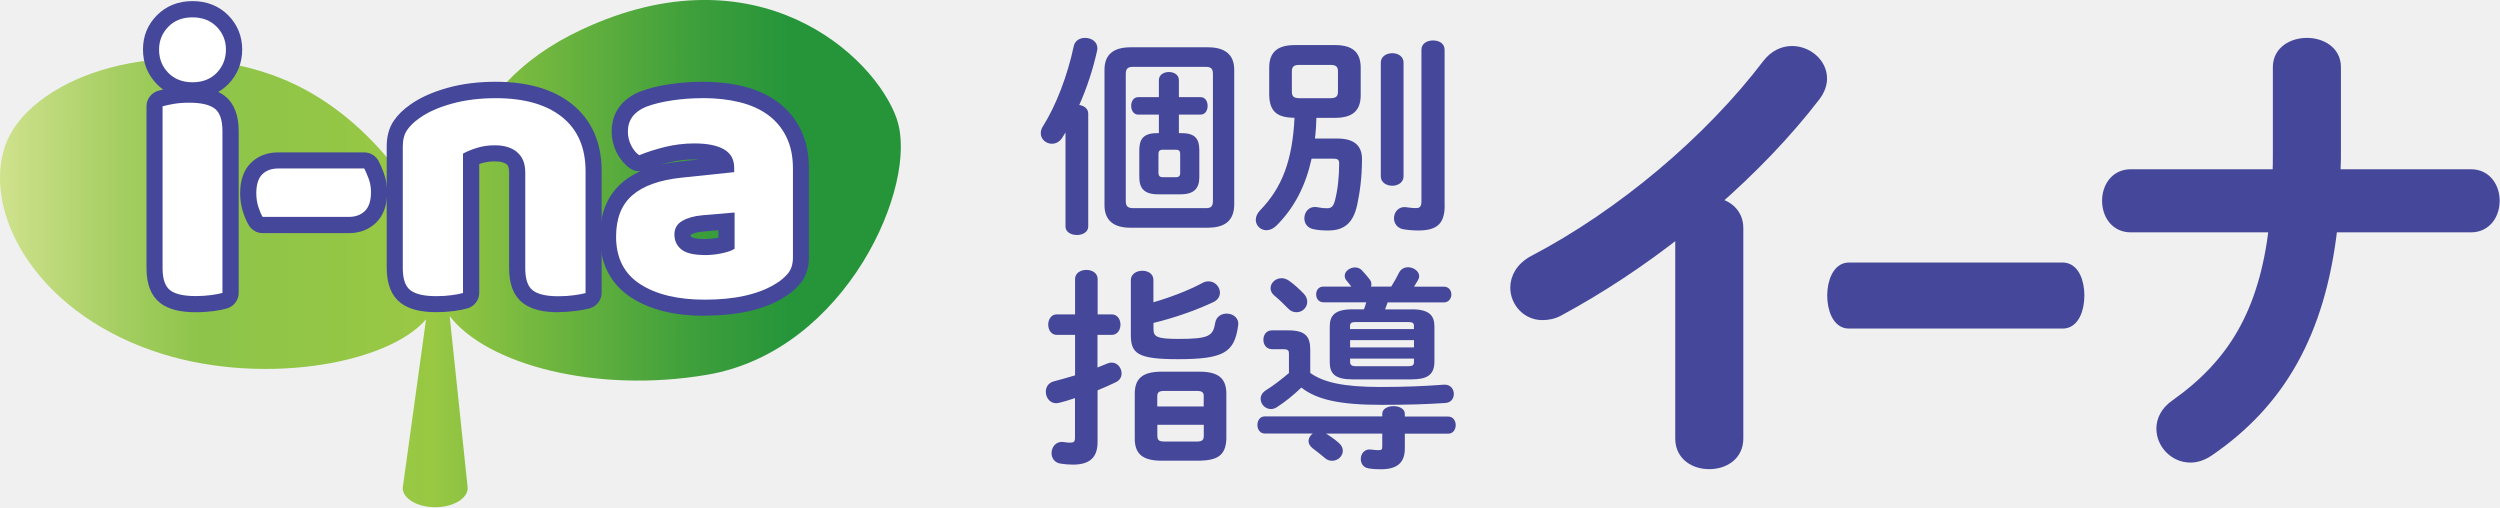
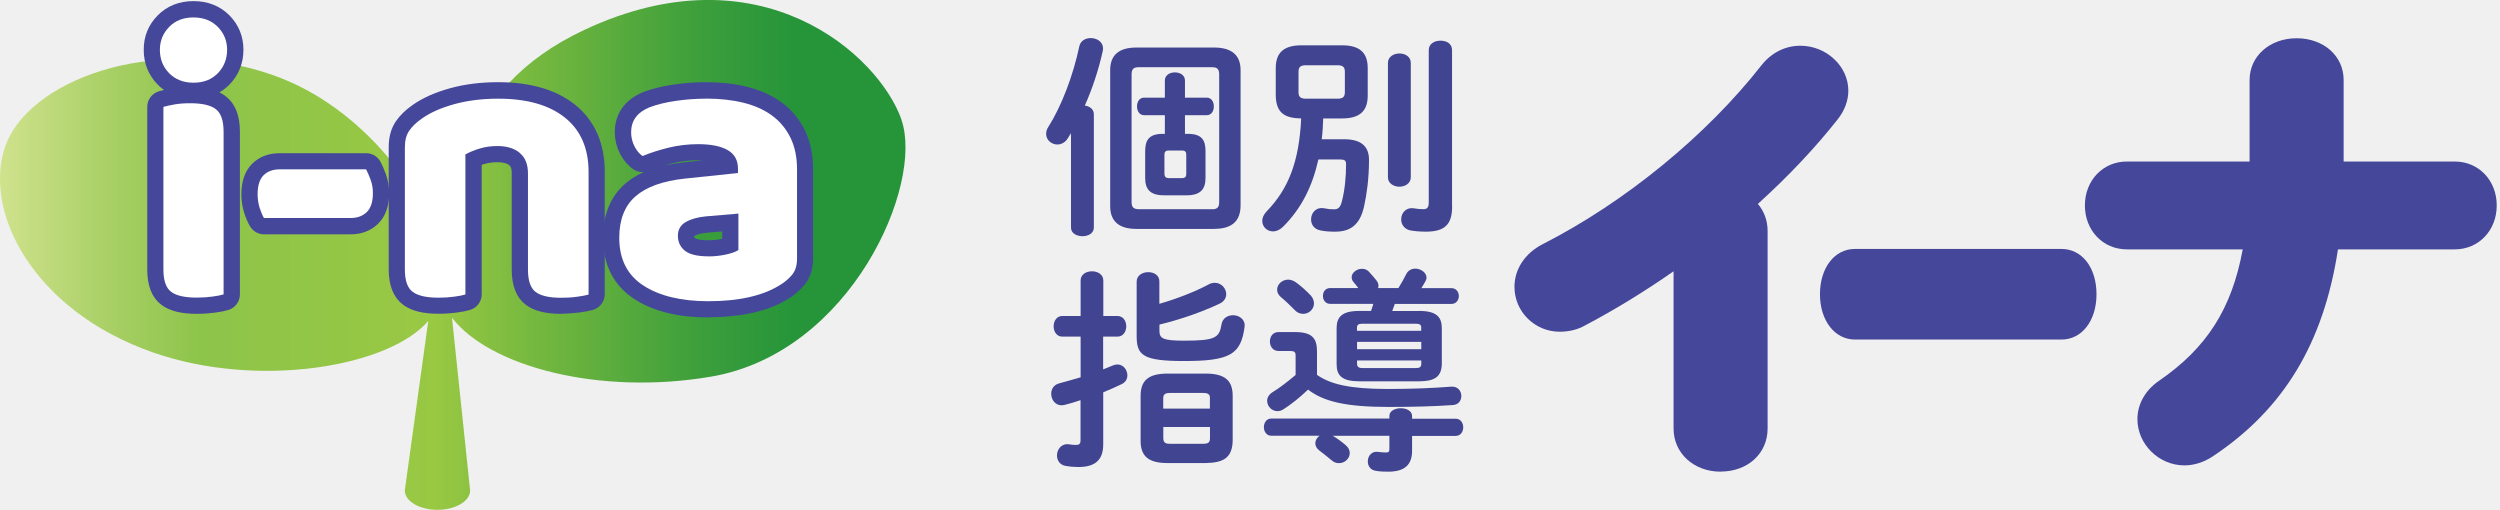
- <svg xmlns="http://www.w3.org/2000/svg" id="_レイヤー_1" data-name="レイヤー 1" viewBox="0 0 292.33 59.31">
+ <svg xmlns="http://www.w3.org/2000/svg" viewBox="0 0 290.83 59.31">
  <defs>
    <style>
      .cls-1 {
+         fill: #414591;
+       }
+ 
+       .cls-2 {
        stroke: #45489a;
        stroke-linecap: round;
        stroke-linejoin: round;
        stroke-width: 1.32px;
      }

-       .cls-1, .cls-2 {
+       .cls-2, .cls-3 {
        fill: #45489a;
      }

-       .cls-3 {
+       .cls-4 {
        fill: #fff;
      }

-       .cls-4 {
+       .cls-5 {
        fill: url(#_ピーマン_2);
      }
    </style>
    <linearGradient id="_ピーマン_2" data-name="ピーマン 2" x1="95.38" y1="29.65" x2="-64.31" y2="29.65" gradientUnits="userSpaceOnUse">
      <stop offset=".02" stop-color="#26953a" />
      <stop offset=".09" stop-color="#3e9f3b" />
      <stop offset=".22" stop-color="#7bbb40" />
      <stop offset=".28" stop-color="#99c843" />
      <stop offset=".45" stop-color="#8dc44a" />
      <stop offset=".51" stop-color="#a5ce62" />
      <stop offset=".62" stop-color="#dbe798" />
      <stop offset=".64" stop-color="#c1db8a" />
      <stop offset=".68" stop-color="#98c875" />
      <stop offset=".72" stop-color="#75b863" />
      <stop offset=".76" stop-color="#58ab54" />
      <stop offset=".81" stop-color="#42a148" />
      <stop offset=".85" stop-color="#329a40" />
      <stop offset=".91" stop-color="#28963b" />
      <stop offset=".98" stop-color="#26953a" />
    </linearGradient>
  </defs>
-   <g>
-     <path class="cls-4" d="M104.88,13.94c-2.63-7.54-16.43-20.07-36.91-10.46-15.07,7.07-14.7,19.3-16.61,25.68-1.91-6.38-8.89-16.69-19.68-20.45C17.64,3.82,3.24,9.48.61,17.02c-2.63,7.54,3.19,19.1,17.22,23.99,12.23,4.26,27.41,1.67,31.99-3.67l-2.73,19.72c0,1.24,1.71,2.25,3.8,2.25s3.8-1.01,3.8-2.25l-2.11-20.1c4.34,5.66,17.11,9.09,30.17,6.85,16.27-2.8,24.74-22.32,22.12-29.86Z" />
-     <path class="cls-1" d="M22.88,35.85c-1.67,0-2.88-.3-3.7-.91-.93-.69-1.39-1.89-1.39-3.59V12.43c0-.54.36-1.02.88-1.18.36-.11.83-.21,1.44-.31.48-.08.99-.13,1.55-.15-1.12-.16-2.08-.63-2.85-1.42-.95-.97-1.43-2.17-1.43-3.58s.48-2.56,1.43-3.53c.96-.98,2.21-1.47,3.71-1.47s2.75.5,3.71,1.47c.95.97,1.43,2.16,1.43,3.53s-.48,2.61-1.43,3.58c-.83.85-1.87,1.33-3.11,1.45,1.19.1,2.09.4,2.75.91.91.7,1.38,1.91,1.38,3.6v18.92c0,.54-.36,1.02-.88,1.18-.37.11-.85.21-1.47.29-.61.08-1.29.13-2.01.13ZM26.01,34.25h0,0ZM20.24,13.41v17.94c0,1.22.31,1.54.4,1.61.21.16.79.42,2.24.42.61,0,1.18-.03,1.67-.1.08-.01.16-.02.23-.03V15.33c0-.83-.16-1.45-.42-1.65-.21-.16-.78-.44-2.22-.44-.6,0-1.16.04-1.64.12-.09.02-.18.03-.26.05ZM22.51,3.26c-.83,0-1.47.24-1.95.74-.5.51-.73,1.08-.73,1.81s.23,1.35.73,1.86c.48.5,1.12.74,1.95.74s1.47-.24,1.95-.74c.5-.51.73-1.1.73-1.86s-.23-1.3-.73-1.81c-.48-.49-1.12-.74-1.95-.74Z" />
-     <path class="cls-1" d="M40.79,26.6h-10.08c-.43,0-.83-.23-1.05-.6-.24-.4-.44-.87-.63-1.46-.19-.6-.29-1.25-.29-1.93,0-1.35.35-2.38,1.05-3.08.7-.7,1.62-1.05,2.76-1.05h10.04c.45,0,.86.24,1.08.63.19.34.38.78.59,1.35.23.64.35,1.31.35,2.01,0,1.35-.37,2.39-1.09,3.09-.71.69-1.63,1.04-2.72,1.04ZM31.49,24.14h9.3c.59,0,.86-.2,1.01-.34.22-.21.34-.68.34-1.33,0-.41-.07-.79-.2-1.17-.05-.14-.1-.26-.14-.36h-9.25c-.62,0-.88.19-1.02.33-.21.21-.33.69-.33,1.34,0,.43.06.83.17,1.2.04.12.08.24.11.33Z" />
-     <path class="cls-1" d="M65.28,35.85c-1.67,0-2.88-.3-3.7-.91-.93-.69-1.39-1.89-1.39-3.59v-11.19c0-1.02-.38-1.34-.51-1.44-.42-.34-1.02-.51-1.8-.51-.61,0-1.18.08-1.67.22-.29.09-.56.18-.83.29v15.52c0,.54-.36,1.02-.88,1.18-.37.11-.85.21-1.47.29-.61.08-1.29.13-2.01.13-1.66,0-2.88-.29-3.71-.9-.95-.69-1.43-1.9-1.43-3.6v-14.23c0-1.05.24-1.93.72-2.63.42-.61,1-1.18,1.73-1.69,1.08-.78,2.49-1.41,4.17-1.88,1.65-.46,3.49-.69,5.46-.69,3.62,0,6.49.84,8.53,2.48,2.12,1.71,3.2,4.16,3.2,7.26v14.27c0,.55-.37,1.04-.91,1.19-.39.11-.88.2-1.49.28-.61.08-1.29.13-2.01.13ZM57.87,15.76c1.36,0,2.49.36,3.35,1.06,0,0,0,0,0,0,.94.76,1.42,1.89,1.42,3.35v11.19c0,1.22.31,1.54.4,1.61.21.16.79.42,2.24.42.61,0,1.18-.03,1.67-.1.09-.01.19-.03.27-.04v-13.27c0-2.36-.75-4.11-2.28-5.35-1.59-1.29-3.94-1.94-6.98-1.94-1.75,0-3.37.2-4.8.6-1.4.39-2.55.9-3.41,1.52-.5.35-.88.71-1.13,1.08-.19.28-.29.7-.29,1.24v14.23c0,.82.15,1.42.41,1.6.22.16.82.43,2.27.43.61,0,1.18-.03,1.67-.1.08-.01.16-.02.23-.03v-15.3c0-.46.25-.87.65-1.09.59-.31,1.24-.58,1.93-.78.73-.22,1.53-.33,2.38-.33Z" />
-     <path class="cls-1" d="M82.4,36.27c-3.39,0-6.15-.68-8.22-2.02-2.24-1.45-3.37-3.66-3.37-6.58,0-2.48.78-4.42,2.31-5.76,1.47-1.29,3.59-2.06,6.48-2.37l4.92-.52c-.11-.26-.29-.4-.48-.51-.42-.24-1.25-.53-2.84-.53-1.06,0-2.12.13-3.14.38-1.06.26-2.01.57-2.84.91-.38.16-.81.11-1.15-.11-.54-.36-1-.9-1.36-1.59-.35-.68-.53-1.42-.53-2.2,0-1.3.5-3.05,2.88-4.04.01,0,.02,0,.03-.01.97-.37,2.1-.65,3.37-.83,1.24-.18,2.46-.27,3.65-.27,1.69,0,3.25.17,4.65.52,1.45.36,2.72.93,3.77,1.7,1.08.79,1.93,1.81,2.52,3.03.59,1.21.88,2.63.88,4.22v10.4c0,1.1-.31,2.02-.92,2.72-.5.57-1.1,1.07-1.79,1.47-1.06.65-2.36,1.15-3.86,1.48-1.46.32-3.13.49-4.96.49ZM81.21,15.53c1.74,0,3.07.28,4.07.86,1.19.68,1.81,1.8,1.81,3.23v.51c0,.63-.48,1.16-1.1,1.22l-6.12.64c-2.34.25-4.06.84-5.12,1.77-.99.87-1.47,2.15-1.47,3.91,0,2.06.73,3.54,2.25,4.51,1.66,1.08,3.98,1.62,6.88,1.62,1.65,0,3.14-.15,4.43-.43,1.24-.28,2.29-.67,3.12-1.18,0,0,.02-.01.03-.02.46-.27.86-.59,1.18-.96.22-.25.32-.61.32-1.1v-10.4c0-1.22-.21-2.28-.64-3.15-.42-.87-1-1.56-1.76-2.12-.79-.58-1.76-1.01-2.9-1.29-1.2-.3-2.57-.45-4.06-.45-1.07,0-2.18.08-3.3.24-1.08.15-2.03.38-2.83.69-1.18.49-1.34,1.16-1.34,1.76,0,.39.08.74.25,1.07.05.09.1.18.15.26.74-.27,1.56-.51,2.42-.73,1.21-.3,2.46-.45,3.72-.45ZM82.4,31.06c-1.55,0-2.69-.3-3.47-.9-.85-.66-1.3-1.6-1.3-2.72s.53-2.08,1.5-2.65c.75-.44,1.72-.72,2.88-.83l3.79-.32c.35-.03.68.09.94.32.25.23.4.56.4.91v4.24c0,.42-.22.81-.57,1.04-.47.3-1.09.53-1.9.7-.74.15-1.5.23-2.25.23ZM84.67,26.2l-2.44.21c-.79.07-1.41.24-1.85.5-.22.13-.29.26-.29.53,0,.36.1.58.35.78.15.12.64.39,1.96.39.59,0,1.18-.06,1.75-.18.21-.04.38-.09.52-.13v-2.09Z" />
-     <path class="cls-3" d="M18.6,5.8c0-1.04.36-1.93,1.08-2.67.72-.74,1.66-1.1,2.83-1.1s2.11.37,2.83,1.1c.72.74,1.08,1.63,1.08,2.67s-.36,1.98-1.08,2.72c-.72.74-1.67,1.1-2.83,1.1s-2.11-.37-2.83-1.1c-.72-.74-1.08-1.64-1.08-2.72ZM26.01,34.25c-.31.09-.74.18-1.29.25-.55.08-1.17.12-1.84.12-1.38,0-2.37-.22-2.97-.67s-.9-1.31-.9-2.6V12.43c.31-.09.74-.18,1.29-.28s1.17-.14,1.84-.14c1.38,0,2.37.23,2.97.69.6.46.9,1.34.9,2.62v18.92Z" />
-     <path class="cls-3" d="M30.71,25.37c-.18-.31-.35-.71-.51-1.2-.15-.49-.23-1.01-.23-1.57,0-1.01.23-1.75.69-2.21.46-.46,1.09-.69,1.89-.69h10.04c.15.28.32.67.51,1.17s.28,1.04.28,1.59c0,1.01-.24,1.75-.71,2.21-.48.46-1.1.69-1.86.69h-10.08Z" />
-     <path class="cls-3" d="M60.45,17.77c-.64-.52-1.5-.78-2.58-.78-.74,0-1.41.09-2.03.28-.61.18-1.18.41-1.7.69v16.3c-.31.09-.74.18-1.29.25-.55.08-1.17.12-1.84.12-1.38,0-2.38-.22-2.99-.67-.61-.44-.92-1.31-.92-2.6v-14.23c0-.8.17-1.44.51-1.93.34-.49.81-.95,1.43-1.38.98-.71,2.25-1.27,3.8-1.7,1.55-.43,3.26-.64,5.13-.64,3.34,0,5.93.74,7.76,2.21,1.83,1.47,2.74,3.58,2.74,6.31v14.27c-.34.09-.78.18-1.34.25-.55.08-1.17.12-1.84.12-1.38,0-2.37-.22-2.97-.67s-.9-1.31-.9-2.6v-11.19c0-1.07-.32-1.87-.97-2.39Z" />
-     <path class="cls-3" d="M82.13,11.47c1.6,0,3.05.16,4.35.48,1.3.32,2.42.82,3.34,1.5.92.68,1.63,1.53,2.14,2.58.51,1.04.76,2.27.76,3.68v10.4c0,.8-.21,1.44-.62,1.91-.41.48-.91.88-1.5,1.22-.95.58-2.12,1.03-3.5,1.34-1.38.31-2.95.46-4.7.46-3.16,0-5.68-.61-7.55-1.82-1.87-1.21-2.81-3.06-2.81-5.55,0-2.12.63-3.73,1.89-4.83,1.26-1.1,3.19-1.8,5.8-2.07l6.12-.64v-.51c0-.98-.4-1.7-1.2-2.16-.8-.46-1.95-.69-3.45-.69-1.17,0-2.31.14-3.43.41-1.12.28-2.13.6-3.02.97-.37-.25-.68-.62-.94-1.13-.26-.51-.39-1.05-.39-1.63,0-1.35.71-2.32,2.12-2.9.89-.34,1.93-.59,3.11-.76,1.18-.17,2.34-.25,3.48-.25ZM82.4,29.83c.67,0,1.34-.07,2-.21.66-.14,1.16-.31,1.5-.53v-4.24l-3.77.32c-.98.09-1.77.32-2.37.67-.6.35-.9.88-.9,1.59s.28,1.32.83,1.75c.55.43,1.46.64,2.72.64Z" />
-   </g>
-   <g>
+   <g id="_レイヤー_1" data-name="レイヤー 1">
    <g>
-       <path class="cls-1" d="M196.55,26.85c-4.67,3.7-9.56,6.9-14.23,9.42-.68.39-1.35.5-1.97.5-1.8,0-3.09-1.51-3.09-3.14,0-1.12.62-2.35,2.14-3.14,10.18-5.33,20.48-13.96,27.34-22.99.79-1.01,1.8-1.46,2.81-1.46,1.74,0,3.43,1.35,3.43,3.14,0,.62-.23,1.35-.79,2.07-3.32,4.32-7.43,8.58-11.93,12.5,1.52.11,2.93,1.12,2.93,2.92v24.61c0,1.96-1.63,2.92-3.32,2.92s-3.32-.95-3.32-2.92v-24.45Z" />
-       <path class="cls-1" d="M241.22,31.36c1.24,0,1.85,1.57,1.85,3.2s-.62,3.2-1.85,3.2h-25.05c-1.24,0-1.85-1.63-1.85-3.2s.62-3.2,1.85-3.2h25.05Z" />
-       <path class="cls-1" d="M266.37,20.46c.06-.79.06-1.63.06-2.47V7.84c0-1.85,1.69-2.75,3.32-2.75s3.32.9,3.32,2.75v10.65c0,.67-.06,1.29-.06,1.96h15.92c1.8,0,2.7,1.51,2.7,3.03s-.9,3.03-2.7,3.03h-16.26c-1.41,12.5-6.19,20.58-14.4,26.19-.73.5-1.46.73-2.14.73-1.86,0-3.32-1.57-3.32-3.31,0-.95.45-1.96,1.58-2.75,6.75-4.77,10.41-10.77,11.59-20.86h-16.82c-1.8,0-2.7-1.51-2.7-3.03s.9-3.03,2.7-3.03h17.22Z" />
+       <path class="cls-5" d="M104.88,13.94c-2.63-7.54-16.43-20.07-36.91-10.46-15.07,7.07-14.7,19.3-16.61,25.68-1.91-6.38-8.89-16.69-19.68-20.45C17.64,3.82,3.24,9.48.61,17.02c-2.63,7.54,3.19,19.1,17.22,23.99,12.23,4.26,27.41,1.67,31.99-3.67l-2.73,19.72c0,1.24,1.71,2.25,3.8,2.25s3.8-1.01,3.8-2.25l-2.11-20.1c4.34,5.66,17.11,9.09,30.17,6.85,16.27-2.8,24.74-22.32,22.12-29.86Z" />
+       <path class="cls-2" d="M22.88,35.85c-1.67,0-2.88-.3-3.7-.91-.93-.69-1.39-1.89-1.39-3.59V12.43c0-.54.36-1.02.88-1.18.36-.11.83-.21,1.44-.31.48-.08.99-.13,1.55-.15-1.12-.16-2.08-.63-2.85-1.42-.95-.97-1.43-2.17-1.43-3.58s.48-2.56,1.43-3.53c.96-.98,2.21-1.47,3.71-1.47s2.75.5,3.71,1.47c.95.97,1.43,2.16,1.43,3.53s-.48,2.61-1.43,3.58c-.83.85-1.87,1.33-3.11,1.45,1.19.1,2.09.4,2.75.91.91.7,1.38,1.91,1.38,3.6v18.92c0,.54-.36,1.02-.88,1.18-.37.11-.85.21-1.47.29-.61.08-1.29.13-2.01.13ZM26.01,34.25h0,0ZM20.24,13.41v17.94c0,1.22.31,1.54.4,1.61.21.16.79.42,2.24.42.61,0,1.18-.03,1.67-.1.08-.01.16-.02.23-.03V15.33c0-.83-.16-1.45-.42-1.65-.21-.16-.78-.44-2.22-.44-.6,0-1.16.04-1.64.12-.09.02-.18.03-.26.05ZM22.51,3.26c-.83,0-1.47.24-1.95.74-.5.51-.73,1.08-.73,1.81s.23,1.35.73,1.86c.48.5,1.12.74,1.95.74s1.47-.24,1.95-.74c.5-.51.73-1.1.73-1.86s-.23-1.3-.73-1.81c-.48-.49-1.12-.74-1.95-.74Z" />
+       <path class="cls-2" d="M40.79,26.6h-10.08c-.43,0-.83-.23-1.05-.6-.24-.4-.44-.87-.63-1.46-.19-.6-.29-1.25-.29-1.93,0-1.35.35-2.38,1.05-3.08.7-.7,1.62-1.05,2.76-1.05h10.04c.45,0,.86.24,1.08.63.19.34.38.78.59,1.35.23.64.35,1.31.35,2.01,0,1.35-.37,2.39-1.09,3.09-.71.69-1.63,1.04-2.72,1.04ZM31.49,24.14h9.3c.59,0,.86-.2,1.01-.34.22-.21.34-.68.34-1.33,0-.41-.07-.79-.2-1.17-.05-.14-.1-.26-.14-.36h-9.25c-.62,0-.88.19-1.02.33-.21.21-.33.69-.33,1.34,0,.43.06.83.17,1.2.04.12.08.24.11.33Z" />
+       <path class="cls-2" d="M65.28,35.85c-1.67,0-2.88-.3-3.7-.91-.93-.69-1.39-1.89-1.39-3.59v-11.19c0-1.02-.38-1.34-.51-1.44-.42-.34-1.02-.51-1.8-.51-.61,0-1.18.08-1.67.22-.29.09-.56.18-.83.29v15.52c0,.54-.36,1.02-.88,1.18-.37.11-.85.21-1.47.29-.61.08-1.29.13-2.01.13-1.66,0-2.88-.29-3.71-.9-.95-.69-1.43-1.9-1.43-3.6v-14.23c0-1.05.24-1.93.72-2.63.42-.61,1-1.18,1.73-1.69,1.08-.78,2.49-1.41,4.17-1.88,1.65-.46,3.49-.69,5.46-.69,3.62,0,6.49.84,8.53,2.48,2.12,1.71,3.2,4.16,3.2,7.26v14.27c0,.55-.37,1.04-.91,1.19-.39.11-.88.2-1.49.28-.61.08-1.29.13-2.01.13ZM57.87,15.76c1.36,0,2.49.36,3.35,1.06,0,0,0,0,0,0,.94.76,1.42,1.89,1.42,3.35v11.19c0,1.22.31,1.54.4,1.61.21.16.79.42,2.24.42.61,0,1.18-.03,1.67-.1.09-.01.19-.03.27-.04v-13.27c0-2.36-.75-4.11-2.28-5.35-1.59-1.29-3.94-1.94-6.98-1.94-1.75,0-3.37.2-4.8.6-1.4.39-2.55.9-3.41,1.52-.5.35-.88.71-1.13,1.08-.19.28-.29.7-.29,1.24v14.23c0,.82.15,1.42.41,1.6.22.16.82.43,2.27.43.61,0,1.18-.03,1.67-.1.08-.01.16-.02.23-.03v-15.3c0-.46.25-.87.65-1.09.59-.31,1.24-.58,1.93-.78.73-.22,1.53-.33,2.38-.33Z" />
+       <path class="cls-2" d="M82.4,36.27c-3.39,0-6.15-.68-8.22-2.02-2.24-1.45-3.37-3.66-3.37-6.58,0-2.48.78-4.42,2.31-5.76,1.47-1.29,3.59-2.06,6.48-2.37l4.92-.52c-.11-.26-.29-.4-.48-.51-.42-.24-1.25-.53-2.84-.53-1.06,0-2.12.13-3.14.38-1.06.26-2.01.57-2.84.91-.38.16-.81.11-1.15-.11-.54-.36-1-.9-1.36-1.59-.35-.68-.53-1.42-.53-2.2,0-1.3.5-3.05,2.88-4.04.01,0,.02,0,.03-.01.97-.37,2.1-.65,3.37-.83,1.24-.18,2.46-.27,3.65-.27,1.69,0,3.25.17,4.65.52,1.45.36,2.72.93,3.77,1.7,1.08.79,1.93,1.81,2.52,3.03.59,1.21.88,2.63.88,4.22v10.4c0,1.1-.31,2.02-.92,2.72-.5.57-1.1,1.07-1.79,1.47-1.06.65-2.36,1.15-3.86,1.48-1.46.32-3.13.49-4.96.49ZM81.21,15.53c1.74,0,3.07.28,4.07.86,1.19.68,1.81,1.8,1.81,3.23v.51c0,.63-.48,1.16-1.1,1.22l-6.12.64c-2.34.25-4.06.84-5.12,1.77-.99.87-1.47,2.15-1.47,3.91,0,2.06.73,3.54,2.25,4.51,1.66,1.08,3.98,1.62,6.88,1.62,1.65,0,3.14-.15,4.43-.43,1.24-.28,2.29-.67,3.12-1.18,0,0,.02-.01.03-.02.46-.27.86-.59,1.18-.96.22-.25.32-.61.32-1.1v-10.4c0-1.22-.21-2.28-.64-3.15-.42-.87-1-1.56-1.76-2.12-.79-.58-1.76-1.01-2.9-1.29-1.2-.3-2.57-.45-4.06-.45-1.07,0-2.18.08-3.3.24-1.08.15-2.03.38-2.83.69-1.18.49-1.34,1.16-1.34,1.76,0,.39.08.74.25,1.07.05.09.1.18.15.26.74-.27,1.56-.51,2.42-.73,1.21-.3,2.46-.45,3.72-.45ZM82.4,31.06c-1.55,0-2.69-.3-3.47-.9-.85-.66-1.3-1.6-1.3-2.72s.53-2.08,1.5-2.65c.75-.44,1.72-.72,2.88-.83l3.79-.32c.35-.03.68.09.94.32.25.23.4.56.4.91v4.24c0,.42-.22.81-.57,1.04-.47.3-1.09.53-1.9.7-.74.15-1.5.23-2.25.23ZM84.67,26.2l-2.44.21c-.79.07-1.41.24-1.85.5-.22.13-.29.26-.29.53,0,.36.1.58.35.78.15.12.64.39,1.96.39.59,0,1.18-.06,1.75-.18.21-.04.38-.09.52-.13v-2.09Z" />
+       <path class="cls-4" d="M18.6,5.8c0-1.04.36-1.93,1.08-2.67.72-.74,1.66-1.1,2.83-1.1s2.11.37,2.83,1.1c.72.74,1.08,1.63,1.08,2.67s-.36,1.98-1.08,2.72c-.72.74-1.67,1.1-2.83,1.1s-2.11-.37-2.83-1.1c-.72-.74-1.08-1.64-1.08-2.72ZM26.01,34.25c-.31.09-.74.18-1.29.25-.55.08-1.17.12-1.84.12-1.38,0-2.37-.22-2.97-.67s-.9-1.31-.9-2.6V12.43c.31-.09.74-.18,1.29-.28s1.17-.14,1.84-.14c1.38,0,2.37.23,2.97.69.6.46.9,1.34.9,2.62v18.92Z" />
+       <path class="cls-4" d="M30.71,25.37c-.18-.31-.35-.71-.51-1.2-.15-.49-.23-1.01-.23-1.57,0-1.01.23-1.75.69-2.21.46-.46,1.09-.69,1.89-.69h10.04c.15.28.32.67.51,1.17s.28,1.04.28,1.59c0,1.01-.24,1.75-.71,2.21-.48.46-1.1.69-1.86.69h-10.08Z" />
+       <path class="cls-4" d="M60.45,17.77c-.64-.52-1.5-.78-2.58-.78-.74,0-1.41.09-2.03.28-.61.18-1.18.41-1.7.69v16.3c-.31.09-.74.18-1.29.25-.55.08-1.17.12-1.84.12-1.38,0-2.38-.22-2.99-.67-.61-.44-.92-1.31-.92-2.6v-14.23c0-.8.17-1.44.51-1.93.34-.49.81-.95,1.43-1.38.98-.71,2.25-1.27,3.8-1.7,1.55-.43,3.26-.64,5.13-.64,3.34,0,5.93.74,7.76,2.21,1.83,1.47,2.74,3.58,2.74,6.31v14.27c-.34.09-.78.18-1.34.25-.55.08-1.17.12-1.84.12-1.38,0-2.37-.22-2.97-.67s-.9-1.31-.9-2.6v-11.19c0-1.07-.32-1.87-.97-2.39Z" />
+       <path class="cls-4" d="M82.13,11.47c1.6,0,3.05.16,4.35.48,1.3.32,2.42.82,3.34,1.5.92.68,1.63,1.53,2.14,2.58.51,1.04.76,2.27.76,3.68v10.4c0,.8-.21,1.44-.62,1.91-.41.48-.91.88-1.5,1.22-.95.58-2.12,1.03-3.5,1.34-1.38.31-2.95.46-4.7.46-3.16,0-5.68-.61-7.55-1.82-1.87-1.21-2.81-3.06-2.81-5.55,0-2.12.63-3.73,1.89-4.83,1.26-1.1,3.19-1.8,5.8-2.07l6.12-.64v-.51c0-.98-.4-1.7-1.2-2.16-.8-.46-1.95-.69-3.45-.69-1.17,0-2.31.14-3.43.41-1.12.28-2.13.6-3.02.97-.37-.25-.68-.62-.94-1.13-.26-.51-.39-1.05-.39-1.63,0-1.35.71-2.32,2.12-2.9.89-.34,1.93-.59,3.11-.76,1.18-.17,2.34-.25,3.48-.25ZM82.4,29.83c.67,0,1.34-.07,2-.21.66-.14,1.16-.31,1.5-.53v-4.24l-3.77.32c-.98.09-1.77.32-2.37.67-.6.35-.9.88-.9,1.59s.28,1.32.83,1.75c.55.43,1.46.64,2.72.64Z" />
    </g>
    <g>
-       <path class="cls-2" d="M124.59,15.49c-.12.2-.25.4-.37.6-.32.52-.8.72-1.22.72-.67,0-1.3-.52-1.3-1.22,0-.27.07-.55.25-.82,1.54-2.42,2.89-5.98,3.61-9.39.15-.65.72-.95,1.32-.95.72,0,1.44.42,1.44,1.22,0,.12-.02.22-.05.35-.45,2.04-1.17,4.26-2.07,6.28.55.07,1.05.42,1.05,1v13.2c0,.67-.67,1-1.32,1s-1.34-.32-1.34-1v-10.98ZM132.19,26.63c-2.02,0-3.04-.9-3.04-2.64v-15.84c0-1.74,1.02-2.62,3.04-2.62h9.07c1.99,0,3.06.87,3.06,2.62v15.84c-.05,1.97-1.27,2.62-3.06,2.64h-9.07ZM141.03,24.34c.6,0,.8-.25.8-.85v-14.82c0-.6-.2-.85-.8-.85h-8.59c-.6,0-.8.25-.8.85v14.82c0,.6.2.82.8.85h8.59ZM138.17,15.57c1.62,0,2.07.7,2.07,2.02v3.11c0,1.32-.6,2.02-2.19,2.02h-2.64c-1.62,0-2.19-.7-2.19-2.02v-3.11c0-1.32.47-2.02,2.07-2.02h.22v-2.17h-2.42c-.55,0-.82-.52-.82-1.02,0-.52.27-1.02.82-1.02h2.42v-1.99c0-.65.6-.95,1.17-.95s1.17.3,1.17.95v1.99h2.54c.55,0,.82.5.82,1.02s-.27,1.02-.82,1.02h-2.54v2.17h.32ZM137.5,20.72c.37,0,.5-.17.5-.47v-2.27c0-.3-.12-.47-.5-.47h-1.54c-.37,0-.5.17-.5.47v2.27c.02.32.17.47.5.47h1.54Z" />
-       <path class="cls-2" d="M151.32,13.78c-1.92-.05-2.86-.67-2.91-2.66v-3.19c0-1.84.97-2.66,3.01-2.66h4.68c2.04,0,3.01.82,3.01,2.66v3.19c0,1.84-.97,2.66-3.01,2.66h-2.17c-.02.8-.07,1.62-.17,2.42h2.64c2.04,0,2.86.92,2.86,2.39,0,2.22-.27,4.01-.57,5.4-.47,2.14-1.57,2.96-3.36,2.96-.62,0-1.1-.02-1.74-.15-.75-.15-1.07-.72-1.07-1.27,0-.75.55-1.47,1.52-1.3.5.1.75.12,1.15.12.47,0,.72-.2.9-.87.35-1.32.5-2.89.5-4.36,0-.45-.15-.57-.75-.57h-2.47c-.7,3.16-1.99,5.7-4.08,7.8-.4.4-.82.57-1.2.57-.7,0-1.25-.55-1.25-1.22,0-.35.15-.72.5-1.1,2.57-2.64,3.79-5.83,4.03-10.83h-.05ZM155.6,11.48c.62,0,.85-.22.85-.75v-2.39c0-.52-.22-.75-.85-.75h-3.69c-.62,0-.85.22-.85.75v2.39c0,.52.22.75.85.75h3.69ZM161.46,7.32c0-.72.67-1.1,1.34-1.1s1.32.37,1.32,1.1v13.3c0,.72-.67,1.1-1.32,1.1s-1.34-.37-1.34-1.1V7.32ZM168.93,24.01c0,2.07-.82,2.94-3.06,2.94-.62,0-1.27-.05-1.82-.15-.7-.15-1.05-.72-1.05-1.27,0-.72.52-1.42,1.44-1.3.32.05.65.1,1.17.1.32,0,.6-.1.6-.77V5.83c0-.75.67-1.1,1.37-1.1s1.34.35,1.34,1.1v18.18Z" />
-       <path class="cls-2" d="M130,36.76c.67,0,1.02.6,1.02,1.2s-.35,1.2-1.02,1.2h-1.67v3.81c.4-.15.8-.32,1.17-.47.17-.07.32-.1.5-.1.67,0,1.15.62,1.15,1.27,0,.4-.2.8-.67,1.02-.67.32-1.39.65-2.14.95v6.05c0,1.79-.9,2.64-2.89,2.64-.52,0-1.05-.05-1.44-.12-.72-.1-1.05-.67-1.05-1.22,0-.72.52-1.44,1.44-1.3.22.05.5.07.75.07.4,0,.55-.12.55-.55v-4.66c-.62.22-1.25.4-1.84.55-.12.02-.25.05-.35.05-.77,0-1.22-.67-1.22-1.34,0-.52.27-1.05.95-1.22.77-.2,1.62-.45,2.47-.7v-4.73h-2.14c-.65,0-1-.6-1-1.2s.35-1.2,1-1.2h2.14v-4.13c0-.72.67-1.07,1.32-1.07s1.32.35,1.32,1.07v4.13h1.67ZM134.88,35.34c1.99-.57,4.13-1.4,5.7-2.24.25-.15.5-.2.75-.2.75,0,1.32.65,1.32,1.32,0,.42-.22.85-.8,1.12-2.07.97-4.56,1.84-6.97,2.42v.72c0,.87.35,1.15,2.86,1.15,3.61,0,4.11-.32,4.36-1.89.12-.72.72-1.07,1.34-1.07.72,0,1.47.5,1.34,1.37-.42,3.19-1.69,3.96-7.05,3.96-4.83,0-5.5-.7-5.5-2.91v-6.33c0-.72.67-1.1,1.34-1.1s1.3.35,1.3,1.07v2.62ZM135.83,53.87c-2.29,0-3.14-.85-3.14-2.59v-5.23c0-1.74.85-2.59,3.14-2.59h4.43c2.29,0,3.14.85,3.14,2.59v5.23c-.05,2.12-1.25,2.54-3.14,2.59h-4.43ZM140.76,46.38c0-.5-.17-.67-.85-.67h-3.74c-.67,0-.85.17-.85.67v1.15h5.43v-1.15ZM139.91,51.63c.67,0,.85-.17.85-.67v-1.29h-5.43v1.29c0,.6.32.67.85.67h3.74Z" />
-       <path class="cls-2" d="M161.63,48.39c0-.6.67-.9,1.32-.9s1.32.3,1.32.9v.32h5.08c.57,0,.87.5.87,1s-.3,1-.87,1h-5.08v1.74c0,1.62-.87,2.42-2.76,2.42-.4,0-.9,0-1.47-.1-.65-.1-.92-.6-.92-1.1,0-.62.45-1.22,1.22-1.1.22.02.55.07.82.07.4,0,.47-.07.47-.45v-1.49h-6.6l.05.02c.42.25,1.02.67,1.47,1.07.32.27.47.6.47.92,0,.62-.57,1.17-1.25,1.17-.27,0-.55-.07-.82-.3-.52-.42-1.02-.85-1.47-1.17-.32-.25-.47-.55-.47-.85,0-.32.2-.67.5-.87h-5.63c-.55,0-.85-.5-.85-1s.3-1,.85-1h13.75v-.32ZM153.21,43.61c1.52,1.07,3.76,1.64,8.22,1.64,2.86,0,5.18-.1,7.42-.27.75-.05,1.15.52,1.15,1.07s-.32,1.02-.97,1.07c-2.14.15-4.51.22-7.5.22-4.86,0-7.55-.6-9.36-2.02-1,.95-1.92,1.69-2.86,2.29-.22.15-.47.22-.7.22-.67,0-1.2-.57-1.2-1.2,0-.35.17-.72.65-1.02.85-.52,1.74-1.22,2.66-1.99v-2.27c0-.4-.15-.52-.67-.52h-1.32c-.67,0-1-.55-1-1.1s.32-1.1,1-1.1h1.89c1.99,0,2.59.67,2.59,2.27v2.69ZM152.44,34.32c.3.32.42.67.42.97,0,.67-.57,1.22-1.25,1.22-.35,0-.7-.12-1-.45-.55-.55-1.05-1.05-1.59-1.49-.32-.27-.45-.57-.45-.87,0-.62.57-1.17,1.3-1.17.27,0,.57.1.87.3.65.47,1.22,1,1.69,1.49ZM165.07,36.17c2.04,0,2.66.7,2.66,2.02v4.13c-.02,1.74-1.15,2.02-2.66,2.04h-6.92c-2.04,0-2.66-.67-2.66-1.99v-4.18c0-1.32.62-2.02,2.66-2.02h1.34c.1-.27.2-.55.27-.82h-5.01c-.57,0-.85-.47-.85-.92,0-.47.27-.92.85-.92h3.26c-.17-.25-.37-.47-.57-.72-.15-.17-.2-.37-.2-.55,0-.52.6-.97,1.2-.97.3,0,.6.1.82.35.42.45.62.7.9,1.05.15.2.2.4.2.57,0,.1-.02.2-.05.27h2.37c.35-.55.65-1.1.92-1.64.22-.42.62-.62,1.05-.62.62,0,1.3.45,1.3,1.05,0,.15-.05.3-.15.47-.15.27-.3.52-.45.75h3.49c.57,0,.87.45.87.92,0,.45-.3.92-.87.92h-6.58c-.1.27-.2.55-.3.82h3.11ZM165.34,38.13c0-.32-.15-.47-.6-.47h-6.28c-.45,0-.6.15-.6.47v.35h7.47v-.35ZM157.87,40.62h7.47v-.85h-7.47v.85ZM164.72,42.82c.45,0,.62-.15.62-.47v-.42h-7.47v.42c0,.37.3.47.62.47h6.23Z" />
+       <path class="cls-1" d="M124.59,15.49c-.12.2-.25.4-.37.6-.32.52-.8.72-1.22.72-.67,0-1.3-.52-1.3-1.22,0-.27.07-.55.25-.82,1.54-2.42,2.89-5.98,3.61-9.39.15-.65.72-.95,1.32-.95.72,0,1.44.42,1.44,1.22,0,.12-.02.22-.05.35-.45,2.04-1.17,4.26-2.07,6.28.55.07,1.05.42,1.05,1v13.2c0,.67-.67,1-1.32,1s-1.34-.32-1.34-1v-10.98ZM132.19,26.63c-2.02,0-3.04-.9-3.04-2.64v-15.84c0-1.74,1.02-2.62,3.04-2.62h9.07c1.99,0,3.06.87,3.06,2.62v15.84c-.05,1.97-1.27,2.62-3.06,2.64h-9.07ZM141.03,24.34c.6,0,.8-.25.8-.85v-14.82c0-.6-.2-.85-.8-.85h-8.59c-.6,0-.8.25-.8.85v14.82c0,.6.2.82.8.85h8.59ZM138.17,15.57c1.62,0,2.07.7,2.07,2.02v3.11c0,1.32-.6,2.02-2.19,2.02h-2.64c-1.62,0-2.19-.7-2.19-2.02v-3.11c0-1.32.47-2.02,2.07-2.02h.22v-2.17h-2.42c-.55,0-.82-.52-.82-1.02,0-.52.27-1.02.82-1.02h2.42v-1.99c0-.65.6-.95,1.17-.95s1.17.3,1.17.95v1.99h2.54c.55,0,.82.5.82,1.02s-.27,1.02-.82,1.02h-2.54v2.17h.32ZM137.5,20.72c.37,0,.5-.17.5-.47v-2.27c0-.3-.12-.47-.5-.47h-1.54c-.37,0-.5.17-.5.47v2.27c.02.32.17.47.5.47h1.54Z" />
+       <path class="cls-1" d="M151.32,13.78c-1.92-.05-2.86-.67-2.91-2.66v-3.19c0-1.84.97-2.66,3.01-2.66h4.68c2.04,0,3.01.82,3.01,2.66v3.19c0,1.84-.97,2.66-3.01,2.66h-2.17c-.02.8-.07,1.62-.17,2.42h2.64c2.04,0,2.86.92,2.86,2.39,0,2.22-.27,4.01-.57,5.4-.47,2.14-1.57,2.96-3.36,2.96-.62,0-1.1-.02-1.74-.15-.75-.15-1.07-.72-1.07-1.27,0-.75.55-1.47,1.52-1.3.5.1.75.12,1.15.12.47,0,.72-.2.9-.87.35-1.32.5-2.89.5-4.36,0-.45-.15-.57-.75-.57h-2.47c-.7,3.16-1.99,5.7-4.08,7.8-.4.4-.82.57-1.2.57-.7,0-1.25-.55-1.25-1.22,0-.35.15-.72.5-1.1,2.57-2.64,3.79-5.83,4.03-10.83h-.05ZM155.6,11.48c.62,0,.85-.22.85-.75v-2.39c0-.52-.22-.75-.85-.75h-3.69c-.62,0-.85.22-.85.75v2.39c0,.52.22.75.85.75h3.69ZM161.46,7.32c0-.72.67-1.1,1.34-1.1s1.32.37,1.32,1.1v13.3c0,.72-.67,1.1-1.32,1.1s-1.34-.37-1.34-1.1V7.32ZM168.93,24.01c0,2.07-.82,2.94-3.06,2.94-.62,0-1.27-.05-1.82-.15-.7-.15-1.05-.72-1.05-1.27,0-.72.52-1.42,1.44-1.3.32.05.65.1,1.17.1.32,0,.6-.1.6-.77V5.83c0-.75.67-1.1,1.37-1.1s1.34.35,1.34,1.1v18.18Z" />
+       <path class="cls-1" d="M130,36.76c.67,0,1.02.6,1.02,1.2s-.35,1.2-1.02,1.2h-1.67v3.81c.4-.15.8-.32,1.17-.47.17-.07.32-.1.5-.1.67,0,1.15.62,1.15,1.27,0,.4-.2.8-.67,1.02-.67.32-1.39.65-2.14.95v6.05c0,1.79-.9,2.64-2.89,2.64-.52,0-1.05-.05-1.44-.12-.72-.1-1.05-.67-1.05-1.22,0-.72.52-1.44,1.44-1.3.22.05.5.07.75.07.4,0,.55-.12.55-.55v-4.66c-.62.22-1.25.4-1.84.55-.12.02-.25.05-.35.05-.77,0-1.22-.67-1.22-1.34,0-.52.27-1.05.95-1.22.77-.2,1.62-.45,2.47-.7v-4.73h-2.14c-.65,0-1-.6-1-1.2s.35-1.2,1-1.2h2.14v-4.13c0-.72.67-1.07,1.32-1.07s1.32.35,1.32,1.07v4.13h1.67ZM134.88,35.34c1.99-.57,4.13-1.4,5.7-2.24.25-.15.5-.2.75-.2.75,0,1.32.65,1.32,1.32,0,.42-.22.85-.8,1.12-2.07.97-4.56,1.84-6.97,2.42v.72c0,.87.35,1.15,2.86,1.15,3.61,0,4.11-.32,4.36-1.89.12-.72.72-1.07,1.34-1.07.72,0,1.47.5,1.34,1.37-.42,3.19-1.69,3.96-7.05,3.96-4.83,0-5.5-.7-5.5-2.91v-6.33c0-.72.67-1.1,1.34-1.1s1.3.35,1.3,1.07v2.62ZM135.83,53.87c-2.29,0-3.14-.85-3.14-2.59v-5.23c0-1.74.85-2.59,3.14-2.59h4.43c2.29,0,3.14.85,3.14,2.59v5.23c-.05,2.12-1.25,2.54-3.14,2.59h-4.43ZM140.76,46.38c0-.5-.17-.67-.85-.67h-3.74c-.67,0-.85.17-.85.67v1.15h5.43v-1.15ZM139.91,51.63c.67,0,.85-.17.85-.67v-1.29h-5.43v1.29c0,.6.32.67.85.67h3.74Z" />
+       <path class="cls-1" d="M161.63,48.39c0-.6.67-.9,1.32-.9s1.32.3,1.32.9v.32h5.08c.57,0,.87.5.87,1s-.3,1-.87,1h-5.08v1.74c0,1.62-.87,2.42-2.76,2.42-.4,0-.9,0-1.47-.1-.65-.1-.92-.6-.92-1.1,0-.62.45-1.22,1.22-1.1.22.02.55.07.82.07.4,0,.47-.07.47-.45v-1.49h-6.6l.05.02c.42.25,1.02.67,1.47,1.07.32.27.47.6.47.92,0,.62-.57,1.17-1.25,1.17-.27,0-.55-.07-.82-.3-.52-.42-1.02-.85-1.47-1.17-.32-.25-.47-.55-.47-.85,0-.32.2-.67.5-.87h-5.63c-.55,0-.85-.5-.85-1s.3-1,.85-1h13.75v-.32ZM153.21,43.61c1.52,1.07,3.76,1.64,8.22,1.64,2.86,0,5.18-.1,7.42-.27.75-.05,1.15.52,1.15,1.07s-.32,1.02-.97,1.07c-2.14.15-4.51.22-7.5.22-4.86,0-7.55-.6-9.36-2.02-1,.95-1.92,1.69-2.86,2.29-.22.15-.47.22-.7.22-.67,0-1.2-.57-1.2-1.2,0-.35.17-.72.65-1.02.85-.52,1.74-1.22,2.66-1.99v-2.27c0-.4-.15-.52-.67-.52h-1.32c-.67,0-1-.55-1-1.1s.32-1.1,1-1.1h1.89c1.99,0,2.59.67,2.59,2.27v2.69ZM152.44,34.32c.3.32.42.67.42.97,0,.67-.57,1.22-1.25,1.22-.35,0-.7-.12-1-.45-.55-.55-1.05-1.05-1.59-1.49-.32-.27-.45-.57-.45-.87,0-.62.57-1.17,1.3-1.17.27,0,.57.1.87.3.65.47,1.22,1,1.69,1.49ZM165.07,36.17c2.04,0,2.66.7,2.66,2.02v4.13c-.02,1.74-1.15,2.02-2.66,2.04h-6.92c-2.04,0-2.66-.67-2.66-1.99v-4.18c0-1.32.62-2.02,2.66-2.02h1.34c.1-.27.2-.55.27-.82h-5.01c-.57,0-.85-.47-.85-.92,0-.47.27-.92.85-.92h3.26c-.17-.25-.37-.47-.57-.72-.15-.17-.2-.37-.2-.55,0-.52.6-.97,1.2-.97.3,0,.6.1.82.35.42.45.62.7.9,1.05.15.2.2.4.2.57,0,.1-.02.2-.05.27h2.37c.35-.55.65-1.1.92-1.64.22-.42.62-.62,1.05-.62.62,0,1.3.45,1.3,1.05,0,.15-.05.3-.15.47-.15.27-.3.52-.45.75h3.49c.57,0,.87.45.87.92,0,.45-.3.92-.87.92h-6.58c-.1.27-.2.55-.3.82h3.11ZM165.34,38.13c0-.32-.15-.47-.6-.47h-6.28c-.45,0-.6.15-.6.47v.35h7.47v-.35ZM157.87,40.62h7.47v-.85h-7.47v.85ZM164.72,42.82c.45,0,.62-.15.62-.47v-.42h-7.47v.42c0,.37.3.47.62.47h6.23Z" />
+     </g>
+   </g>
+   <g id="_編集モード" data-name="編集モード">
+     <g>
+       <g>
+         <path class="cls-3" d="M196.97,27.03c-4.48,3.46-9.17,6.44-13.65,8.79-.65.37-1.3.47-1.89.47-1.73,0-2.97-1.41-2.97-2.93,0-1.05.59-2.2,2.05-2.93,9.77-4.97,19.64-13.03,26.23-21.46.76-.94,1.73-1.36,2.7-1.36,1.67,0,3.29,1.26,3.29,2.93,0,.58-.22,1.26-.76,1.94-3.18,4.03-7.12,8.01-11.44,11.67,1.46.1,2.81,1.05,2.81,2.72v22.98c0,1.83-1.56,2.72-3.18,2.72s-3.18-.89-3.18-2.72v-22.82Z" />
+         <path class="cls-3" d="M200.16,54.87c-3.12,0-5.47-2.15-5.47-5.01v-18.3c-3.35,2.34-6.85,4.48-10.3,6.3-.84.48-1.85.73-2.95.73-2.9,0-5.26-2.34-5.26-5.22,0-2.07,1.24-3.93,3.31-4.98,9.54-4.86,19.06-12.65,25.45-20.83,1.16-1.45,2.76-2.24,4.5-2.24,3.03,0,5.58,2.39,5.58,5.22,0,1.17-.43,2.33-1.25,3.36-2.62,3.32-5.73,6.61-9.27,9.82.72.85,1.13,1.94,1.13,3.15v22.98c0,2.9-2.3,5.01-5.47,5.01ZM196.97,24.75c.34,0,.69.08,1.01.23.78.38,1.28,1.18,1.28,2.05v22.82c0,.42.89.43.9.43.15,0,.9-.02.9-.43v-22.98c0-.35-.48-.42-.68-.44-.93-.07-1.72-.69-2.01-1.57s-.01-1.85.69-2.46c4.29-3.64,8.14-7.57,11.12-11.35.26-.33.26-.52.26-.52,0-.27-.5-.64-1-.64-.34,0-.64.17-.91.5-6.76,8.66-16.85,16.92-26.97,22.07-.51.26-.8.58-.8.89,0,.27.24.64.68.64.31,0,.55-.05.76-.17,4.58-2.41,9.18-5.37,13.38-8.62.41-.32.9-.48,1.4-.48Z" />
+       </g>
+       <g>
+         <path class="cls-3" d="M239.82,31.25c1.19,0,1.78,1.47,1.78,2.98s-.59,2.98-1.78,2.98h-24.03c-1.18,0-1.78-1.52-1.78-2.98s.59-2.98,1.78-2.98h24.03Z" />
+         <path class="cls-3" d="M239.82,39.5h-24.03c-2.36,0-4.07-2.22-4.07-5.27s1.67-5.27,4.07-5.27h24.03c2.39,0,4.07,2.17,4.07,5.27s-1.71,5.27-4.07,5.27ZM216.39,34.92h22.84c.04-.18.08-.41.08-.7s-.03-.52-.08-.69h-22.86c-.04.17-.08.41-.08.69s.04.52.08.7ZM239.82,33.53h0,0Z" />
+       </g>
+       <g>
+         <path class="cls-3" d="M263.94,21.07c.05-.73.05-1.52.05-2.3v-9.48c0-1.73,1.62-2.56,3.18-2.56s3.18.84,3.18,2.56v9.95c0,.63-.05,1.2-.05,1.83h15.27c1.73,0,2.59,1.41,2.59,2.83s-.86,2.83-2.59,2.83h-15.59c-1.35,11.67-5.94,19.21-13.81,24.45-.7.47-1.4.68-2.05.68-1.78,0-3.18-1.47-3.18-3.09,0-.89.43-1.83,1.51-2.57,6.48-4.45,9.98-10.05,11.12-19.47h-16.13c-1.73,0-2.59-1.41-2.59-2.83s.86-2.83,2.59-2.83h16.51Z" />
+         <path class="cls-3" d="M254.12,54.14c-2.97,0-5.47-2.46-5.47-5.38,0-1.75.92-3.37,2.51-4.46,5.53-3.8,8.46-8.34,9.74-15.29h-13.48c-2.78,0-4.88-2.2-4.88-5.11s2.1-5.11,4.88-5.11h14.28v-9.49c0-2.77,2.35-4.85,5.47-4.85s5.47,2.04,5.47,4.85v9.49h12.93c2.78,0,4.88,2.2,4.88,5.11s-2.1,5.11-4.88,5.11h-13.59c-1.67,10.92-6.32,18.6-14.55,24.07-1.03.69-2.18,1.06-3.32,1.06ZM247.43,23.36c-.2,0-.3.18-.3.54,0,.54.23.54.3.54h16.13c.65,0,1.28.28,1.71.77s.64,1.14.56,1.79c-1.17,9.76-4.79,16.07-12.09,21.09-.24.16-.52.41-.52.68,0,.53.75,1.13,1.67.51,7.63-5.07,11.58-12.1,12.82-22.81.13-1.16,1.11-2.03,2.27-2.03h15.59c.07,0,.3,0,.3-.54,0-.36-.1-.54-.3-.54h-15.27c-1.26,0-2.29-1.02-2.29-2.29,0-.35.01-.68.03-1.02.01-.27.02-.54.02-.81v-9.95c-.04-.1-.36-.28-.9-.28s-.85.19-.9.26v9.5c0,.81,0,1.65-.05,2.47-.09,1.2-1.08,2.12-2.28,2.12h-16.51Z" />
+       </g>
    </g>
  </g>
</svg>
